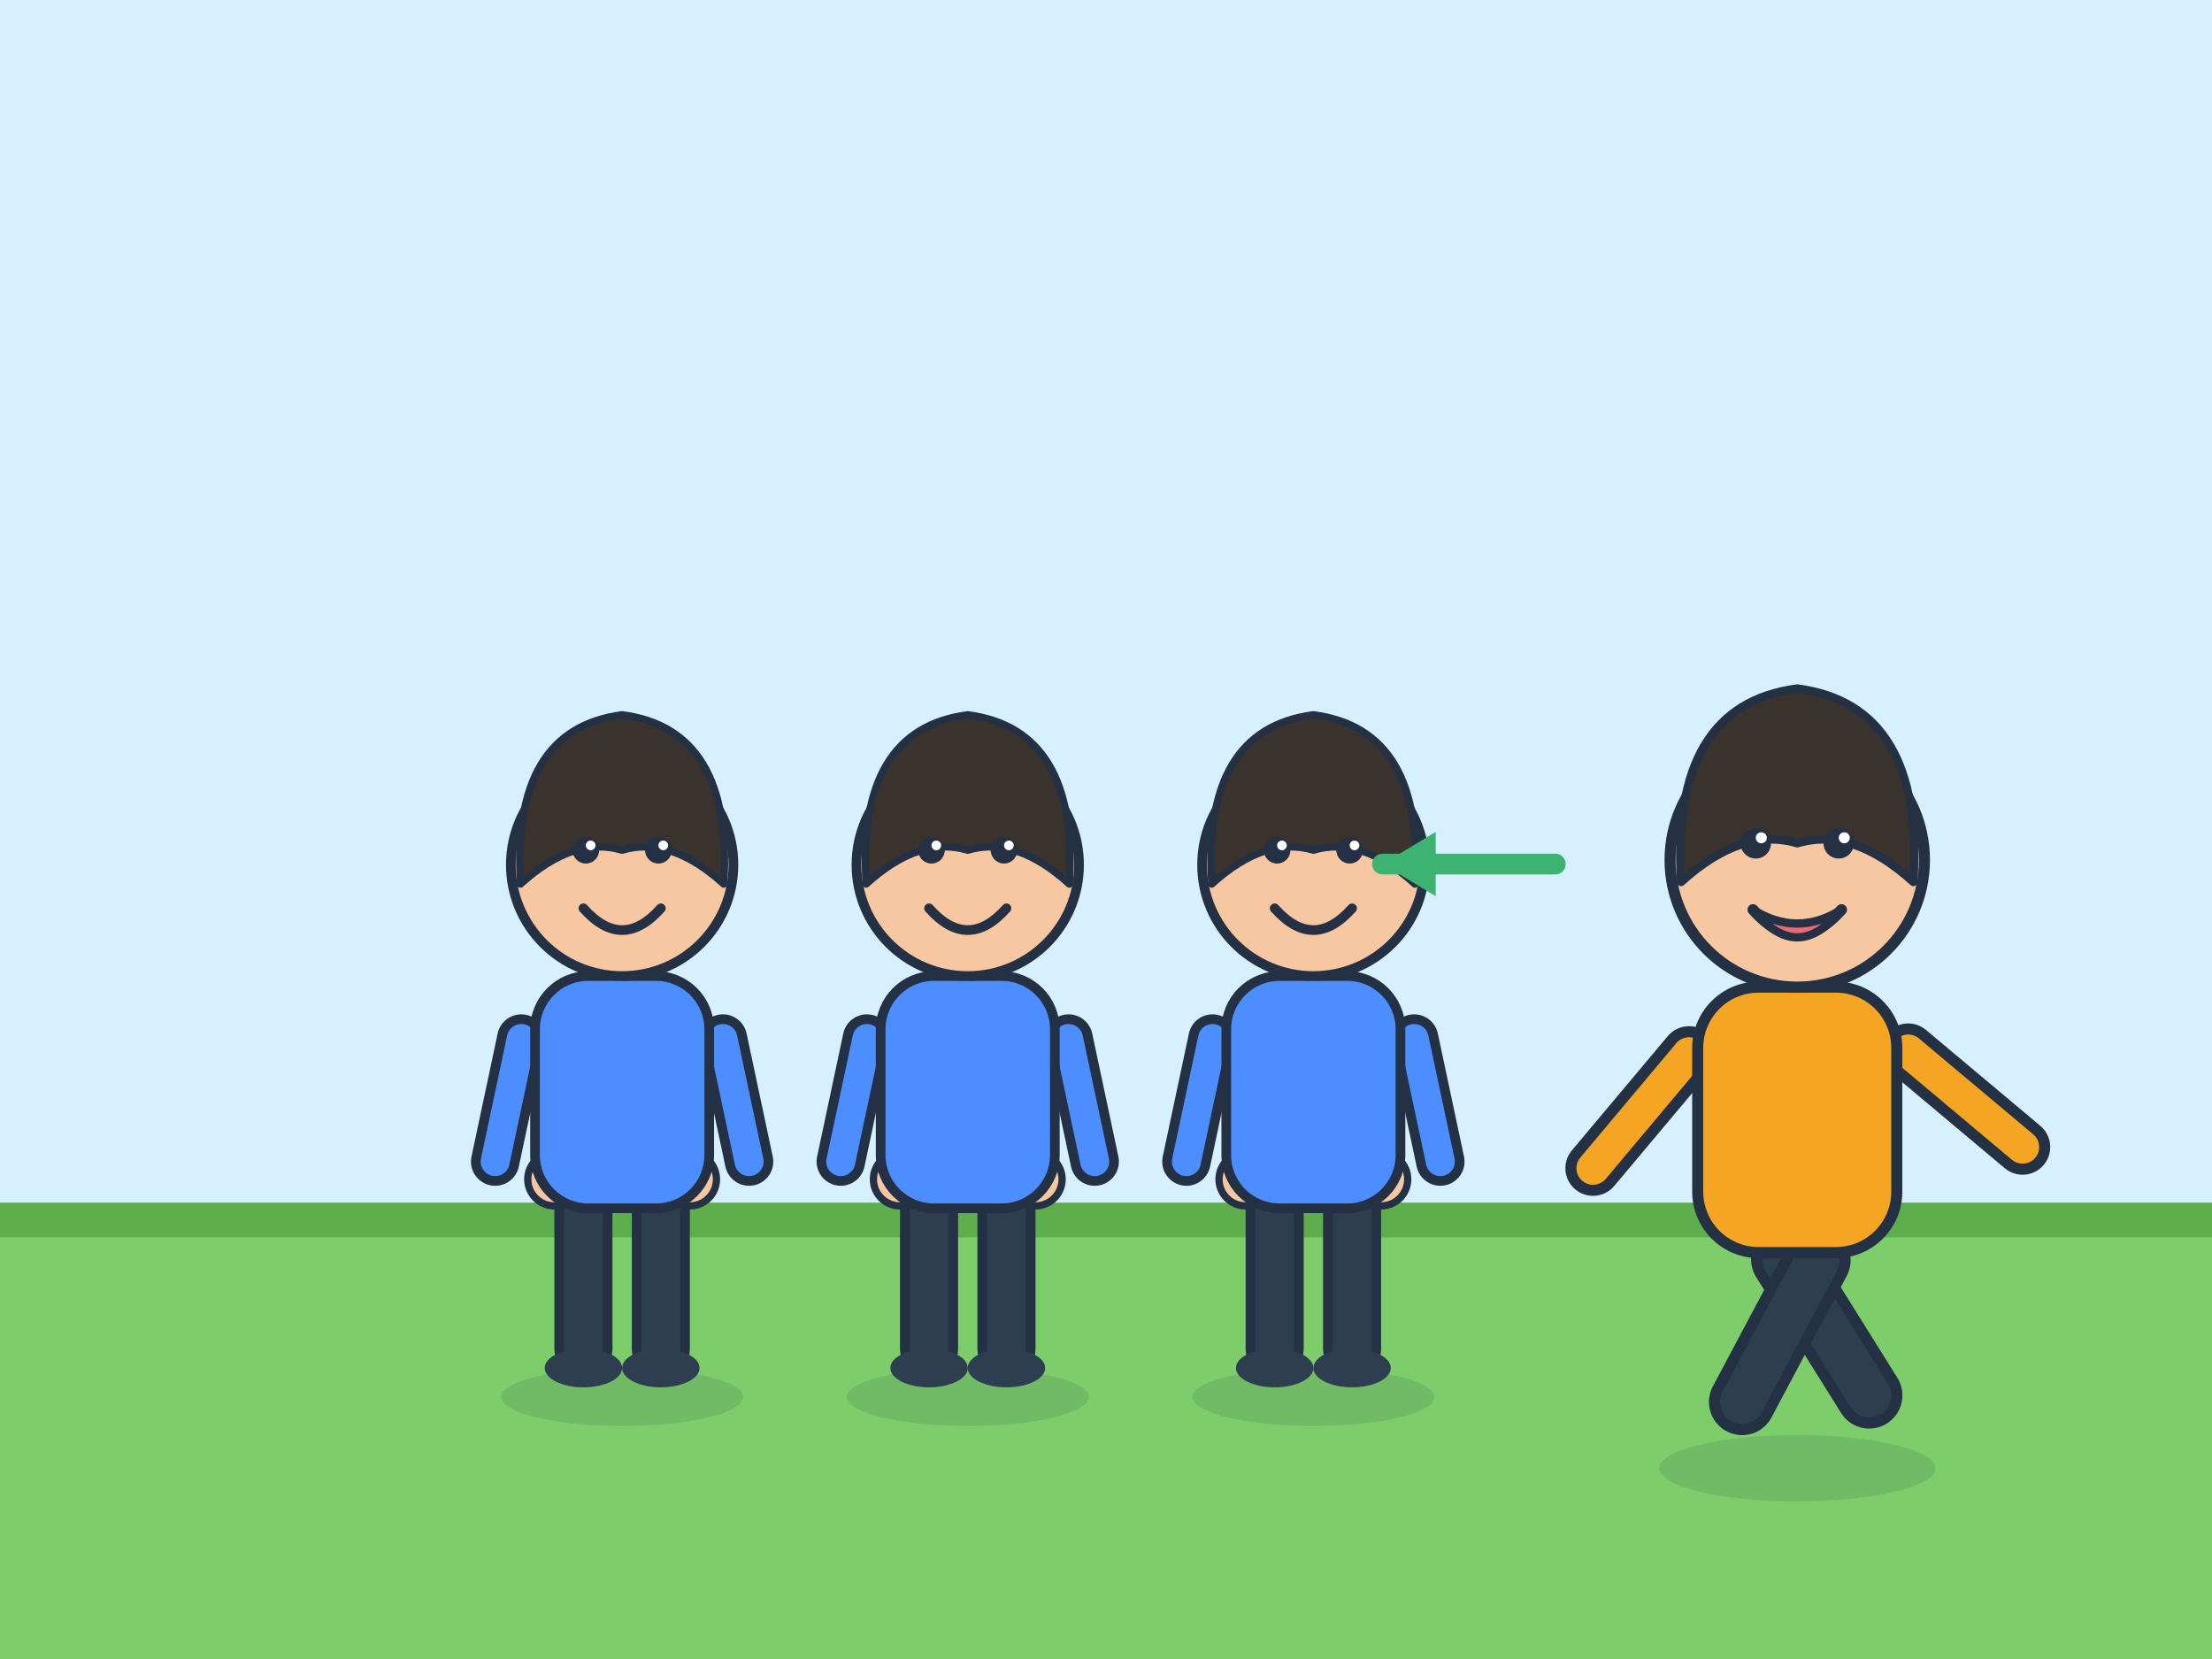
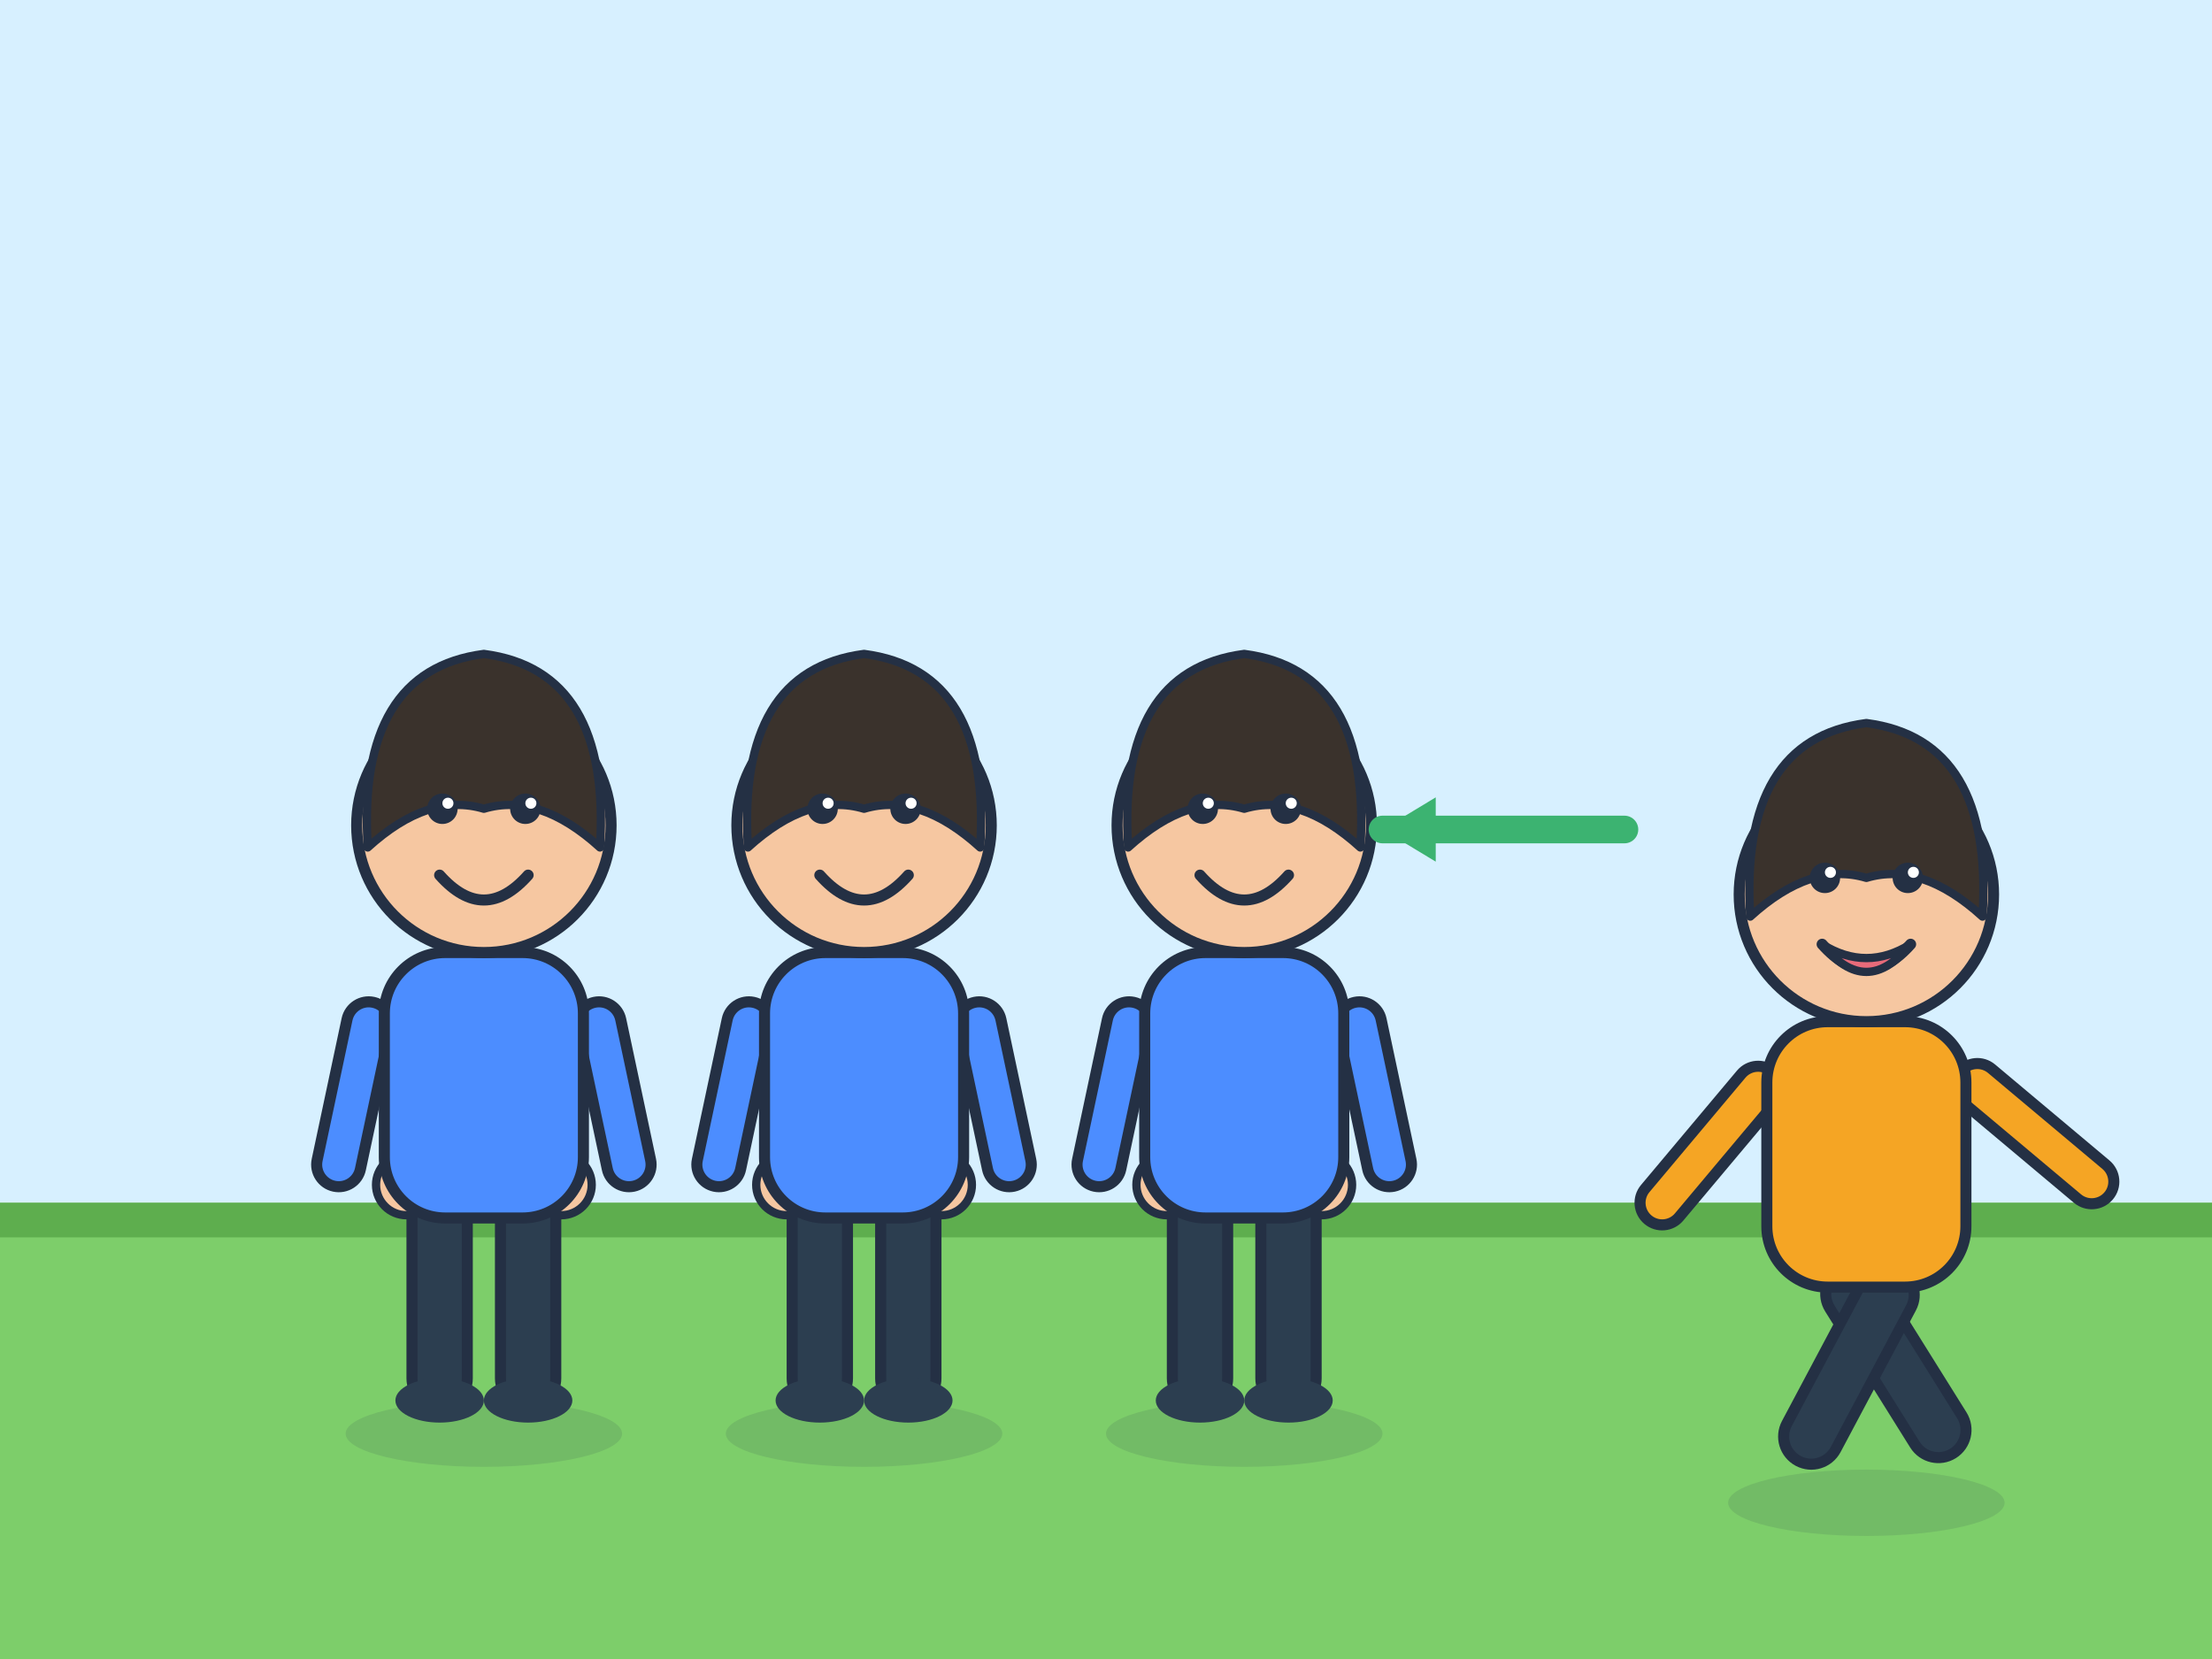
<svg xmlns="http://www.w3.org/2000/svg" width="640" height="480" viewBox="0 0 640 480" shape-rendering="geometricPrecision">
  <rect x="0.0" y="0.0" width="640.0" height="480.0" fill="#d7f0ff" />
  <rect x="0.0" y="0.0" width="640.0" height="480.0" fill="#d7f0ff" />
  <rect x="0.0" y="348.0" width="640.0" height="132.0" fill="#7dce6a" />
  <rect x="0.0" y="348.0" width="640.0" height="10.0" fill="#5eae4e" />
-   <g transform="translate(180.0 400.0) scale(0.7 0.7)">
+   <g transform="translate(140.0 410.0) scale(0.8 0.8)">
    <ellipse cx="0.0" cy="6.0" rx="50.0" ry="12.0" fill="rgba(36,48,68,0.12)" />
    <rect x="-26.0" y="-86.0" width="20.0" height="82.0" rx="10.0" fill="#2c3e50" stroke="#243044" stroke-width="4.0" stroke-linejoin="round" stroke-linecap="round" />
    <rect x="6.0" y="-86.0" width="20.0" height="82.0" rx="10.0" fill="#2c3e50" stroke="#243044" stroke-width="4.0" stroke-linejoin="round" stroke-linecap="round" />
    <ellipse cx="-16.0" cy="-6.0" rx="16.0" ry="8.0" fill="#2c3e50" />
    <ellipse cx="16.0" cy="-6.0" rx="16.0" ry="8.0" fill="#2c3e50" />
    <rect x="-8.0" y="0" width="16.0" height="68.0" rx="8.0" fill="#4c8dff" stroke="#243044" stroke-width="4" stroke-linejoin="round" transform="translate(-40.0 -150.0) rotate(12.0)" />
    <rect x="-8.0" y="0" width="16.0" height="68.0" rx="8.0" fill="#4c8dff" stroke="#243044" stroke-width="4" stroke-linejoin="round" transform="translate(40.0 -150.0) rotate(-12.0)" />
    <circle cx="-28.0" cy="-84.0" r="11.0" fill="#f6c7a1" stroke="#243044" stroke-width="3.0" stroke-linejoin="round" stroke-linecap="round" />
    <circle cx="28.0" cy="-84.0" r="11.0" fill="#f6c7a1" stroke="#243044" stroke-width="3.0" stroke-linejoin="round" stroke-linecap="round" />
    <rect x="-36.0" y="-168.0" width="72.0" height="96.0" rx="22.0" fill="#4c8dff" stroke="#243044" stroke-width="4.0" stroke-linejoin="round" stroke-linecap="round" />
    <circle cx="0.0" cy="-214.0" r="46.0" fill="#f6c7a1" stroke="#243044" stroke-width="4.0" stroke-linejoin="round" stroke-linecap="round" />
    <path d="M-42 -206 Q-46 -270 0 -276 Q46 -270 42 -206 Q20 -226 0 -220 Q-20 -226 -42 -206" fill="#3a322c" stroke="#243044" stroke-width="3.0" stroke-linejoin="round" stroke-linecap="round" />
    <circle cx="-15.0" cy="-220.0" r="5.5" fill="#243044" />
    <circle cx="15.0" cy="-220.0" r="5.5" fill="#243044" />
    <circle cx="-13.0" cy="-222.0" r="2.0" fill="#ffffff" />
    <circle cx="17.0" cy="-222.0" r="2.0" fill="#ffffff" />
    <path d="M-16 -196 Q0 -178 16 -196" fill="none" stroke="#243044" stroke-width="4.0" stroke-linejoin="round" stroke-linecap="round" />
  </g>
-   <g transform="translate(280.0 400.0) scale(0.7 0.7)">
+   <g transform="translate(250.0 410.0) scale(0.8 0.8)">
    <ellipse cx="0.0" cy="6.0" rx="50.0" ry="12.0" fill="rgba(36,48,68,0.12)" />
    <rect x="-26.0" y="-86.0" width="20.0" height="82.0" rx="10.0" fill="#2c3e50" stroke="#243044" stroke-width="4.0" stroke-linejoin="round" stroke-linecap="round" />
    <rect x="6.0" y="-86.0" width="20.0" height="82.0" rx="10.0" fill="#2c3e50" stroke="#243044" stroke-width="4.0" stroke-linejoin="round" stroke-linecap="round" />
    <ellipse cx="-16.0" cy="-6.0" rx="16.0" ry="8.0" fill="#2c3e50" />
    <ellipse cx="16.0" cy="-6.0" rx="16.0" ry="8.0" fill="#2c3e50" />
    <rect x="-8.0" y="0" width="16.0" height="68.0" rx="8.0" fill="#4c8dff" stroke="#243044" stroke-width="4" stroke-linejoin="round" transform="translate(-40.0 -150.0) rotate(12.0)" />
    <rect x="-8.0" y="0" width="16.0" height="68.0" rx="8.0" fill="#4c8dff" stroke="#243044" stroke-width="4" stroke-linejoin="round" transform="translate(40.0 -150.0) rotate(-12.0)" />
    <circle cx="-28.0" cy="-84.0" r="11.0" fill="#f6c7a1" stroke="#243044" stroke-width="3.0" stroke-linejoin="round" stroke-linecap="round" />
    <circle cx="28.0" cy="-84.0" r="11.0" fill="#f6c7a1" stroke="#243044" stroke-width="3.0" stroke-linejoin="round" stroke-linecap="round" />
    <rect x="-36.0" y="-168.0" width="72.0" height="96.0" rx="22.0" fill="#4c8dff" stroke="#243044" stroke-width="4.0" stroke-linejoin="round" stroke-linecap="round" />
    <circle cx="0.0" cy="-214.0" r="46.0" fill="#f6c7a1" stroke="#243044" stroke-width="4.0" stroke-linejoin="round" stroke-linecap="round" />
    <path d="M-42 -206 Q-46 -270 0 -276 Q46 -270 42 -206 Q20 -226 0 -220 Q-20 -226 -42 -206" fill="#3a322c" stroke="#243044" stroke-width="3.0" stroke-linejoin="round" stroke-linecap="round" />
    <circle cx="-15.0" cy="-220.0" r="5.5" fill="#243044" />
    <circle cx="15.0" cy="-220.0" r="5.5" fill="#243044" />
    <circle cx="-13.0" cy="-222.0" r="2.0" fill="#ffffff" />
    <circle cx="17.0" cy="-222.0" r="2.0" fill="#ffffff" />
    <path d="M-16 -196 Q0 -178 16 -196" fill="none" stroke="#243044" stroke-width="4.0" stroke-linejoin="round" stroke-linecap="round" />
  </g>
-   <g transform="translate(380.0 400.0) scale(0.7 0.7)">
+   <g transform="translate(360.0 410.0) scale(0.8 0.8)">
    <ellipse cx="0.0" cy="6.0" rx="50.0" ry="12.0" fill="rgba(36,48,68,0.12)" />
    <rect x="-26.0" y="-86.0" width="20.0" height="82.0" rx="10.0" fill="#2c3e50" stroke="#243044" stroke-width="4.0" stroke-linejoin="round" stroke-linecap="round" />
    <rect x="6.0" y="-86.0" width="20.0" height="82.0" rx="10.0" fill="#2c3e50" stroke="#243044" stroke-width="4.0" stroke-linejoin="round" stroke-linecap="round" />
    <ellipse cx="-16.0" cy="-6.0" rx="16.0" ry="8.0" fill="#2c3e50" />
    <ellipse cx="16.0" cy="-6.0" rx="16.0" ry="8.0" fill="#2c3e50" />
    <rect x="-8.0" y="0" width="16.0" height="68.0" rx="8.0" fill="#4c8dff" stroke="#243044" stroke-width="4" stroke-linejoin="round" transform="translate(-40.0 -150.0) rotate(12.0)" />
    <rect x="-8.0" y="0" width="16.0" height="68.0" rx="8.0" fill="#4c8dff" stroke="#243044" stroke-width="4" stroke-linejoin="round" transform="translate(40.0 -150.0) rotate(-12.0)" />
    <circle cx="-28.0" cy="-84.0" r="11.0" fill="#f6c7a1" stroke="#243044" stroke-width="3.0" stroke-linejoin="round" stroke-linecap="round" />
    <circle cx="28.0" cy="-84.0" r="11.0" fill="#f6c7a1" stroke="#243044" stroke-width="3.0" stroke-linejoin="round" stroke-linecap="round" />
    <rect x="-36.0" y="-168.0" width="72.0" height="96.0" rx="22.0" fill="#4c8dff" stroke="#243044" stroke-width="4.0" stroke-linejoin="round" stroke-linecap="round" />
    <circle cx="0.0" cy="-214.0" r="46.0" fill="#f6c7a1" stroke="#243044" stroke-width="4.0" stroke-linejoin="round" stroke-linecap="round" />
    <path d="M-42 -206 Q-46 -270 0 -276 Q46 -270 42 -206 Q20 -226 0 -220 Q-20 -226 -42 -206" fill="#3a322c" stroke="#243044" stroke-width="3.0" stroke-linejoin="round" stroke-linecap="round" />
    <circle cx="-15.0" cy="-220.0" r="5.5" fill="#243044" />
    <circle cx="15.0" cy="-220.0" r="5.5" fill="#243044" />
    <circle cx="-13.0" cy="-222.0" r="2.0" fill="#ffffff" />
    <circle cx="17.0" cy="-222.0" r="2.0" fill="#ffffff" />
    <path d="M-16 -196 Q0 -178 16 -196" fill="none" stroke="#243044" stroke-width="4.0" stroke-linejoin="round" stroke-linecap="round" />
  </g>
-   <g transform="translate(520.0 420.0) scale(0.8 0.8)">
+   <g transform="translate(540.0 430.0) scale(0.8 0.8)">
    <ellipse cx="0.0" cy="6.0" rx="50.0" ry="12.0" fill="rgba(36,48,68,0.12)" />
    <rect x="-10.0" y="0" width="20.0" height="78.0" rx="10.0" fill="#2c3e50" stroke="#243044" stroke-width="4" stroke-linejoin="round" transform="translate(-10.0 -78.0) rotate(-32.0)" />
    <rect x="-10.0" y="0" width="20.0" height="78.0" rx="10.0" fill="#2c3e50" stroke="#243044" stroke-width="4" stroke-linejoin="round" transform="translate(12.0 -78.0) rotate(28.0)" />
    <rect x="-8.0" y="0" width="16.0" height="70.0" rx="8.0" fill="#f5a524" stroke="#243044" stroke-width="4" stroke-linejoin="round" transform="translate(-34.0 -150.0) rotate(40.0)" />
    <rect x="-8.0" y="0" width="16.0" height="70.0" rx="8.0" fill="#f5a524" stroke="#243044" stroke-width="4" stroke-linejoin="round" transform="translate(34.0 -150.0) rotate(-50.0)" />
    <rect x="-36.0" y="-168.0" width="72.0" height="96.0" rx="22.0" fill="#f5a524" stroke="#243044" stroke-width="4.0" stroke-linejoin="round" stroke-linecap="round" />
    <circle cx="0.0" cy="-214.0" r="46.0" fill="#f6c7a1" stroke="#243044" stroke-width="4.0" stroke-linejoin="round" stroke-linecap="round" />
    <path d="M-42 -206 Q-46 -270 0 -276 Q46 -270 42 -206 Q20 -226 0 -220 Q-20 -226 -42 -206" fill="#3a322c" stroke="#243044" stroke-width="3.0" stroke-linejoin="round" stroke-linecap="round" />
    <circle cx="-15.0" cy="-220.0" r="5.5" fill="#243044" />
    <circle cx="15.0" cy="-220.0" r="5.5" fill="#243044" />
    <circle cx="-13.0" cy="-222.0" r="2.0" fill="#ffffff" />
    <circle cx="17.0" cy="-222.0" r="2.0" fill="#ffffff" />
    <path d="M-16 -196 Q0 -178 16 -196" fill="none" stroke="#243044" stroke-width="4.0" stroke-linejoin="round" stroke-linecap="round" />
    <path d="M-16 -196 Q0 -176 16 -196 Q0 -186 -16 -196" fill="#e86b7a" stroke="#243044" stroke-width="3.0" stroke-linejoin="round" stroke-linecap="round" />
  </g>
-   <polyline points="450.0,250.0 400.0,250.0" fill="none" stroke="#3cb371" stroke-width="6.0" stroke-linecap="round" stroke-linejoin="round" />
-   <polygon points="400.0,250.0 415.4,240.7 415.4,259.3" fill="#3cb371" />
+   <polyline points="470.0,240.0 400.0,240.0" fill="none" stroke="#3cb371" stroke-width="8.0" stroke-linecap="round" stroke-linejoin="round" />
+   <polygon points="400.0,240.0 415.4,230.7 415.4,249.3" fill="#3cb371" />
</svg>
